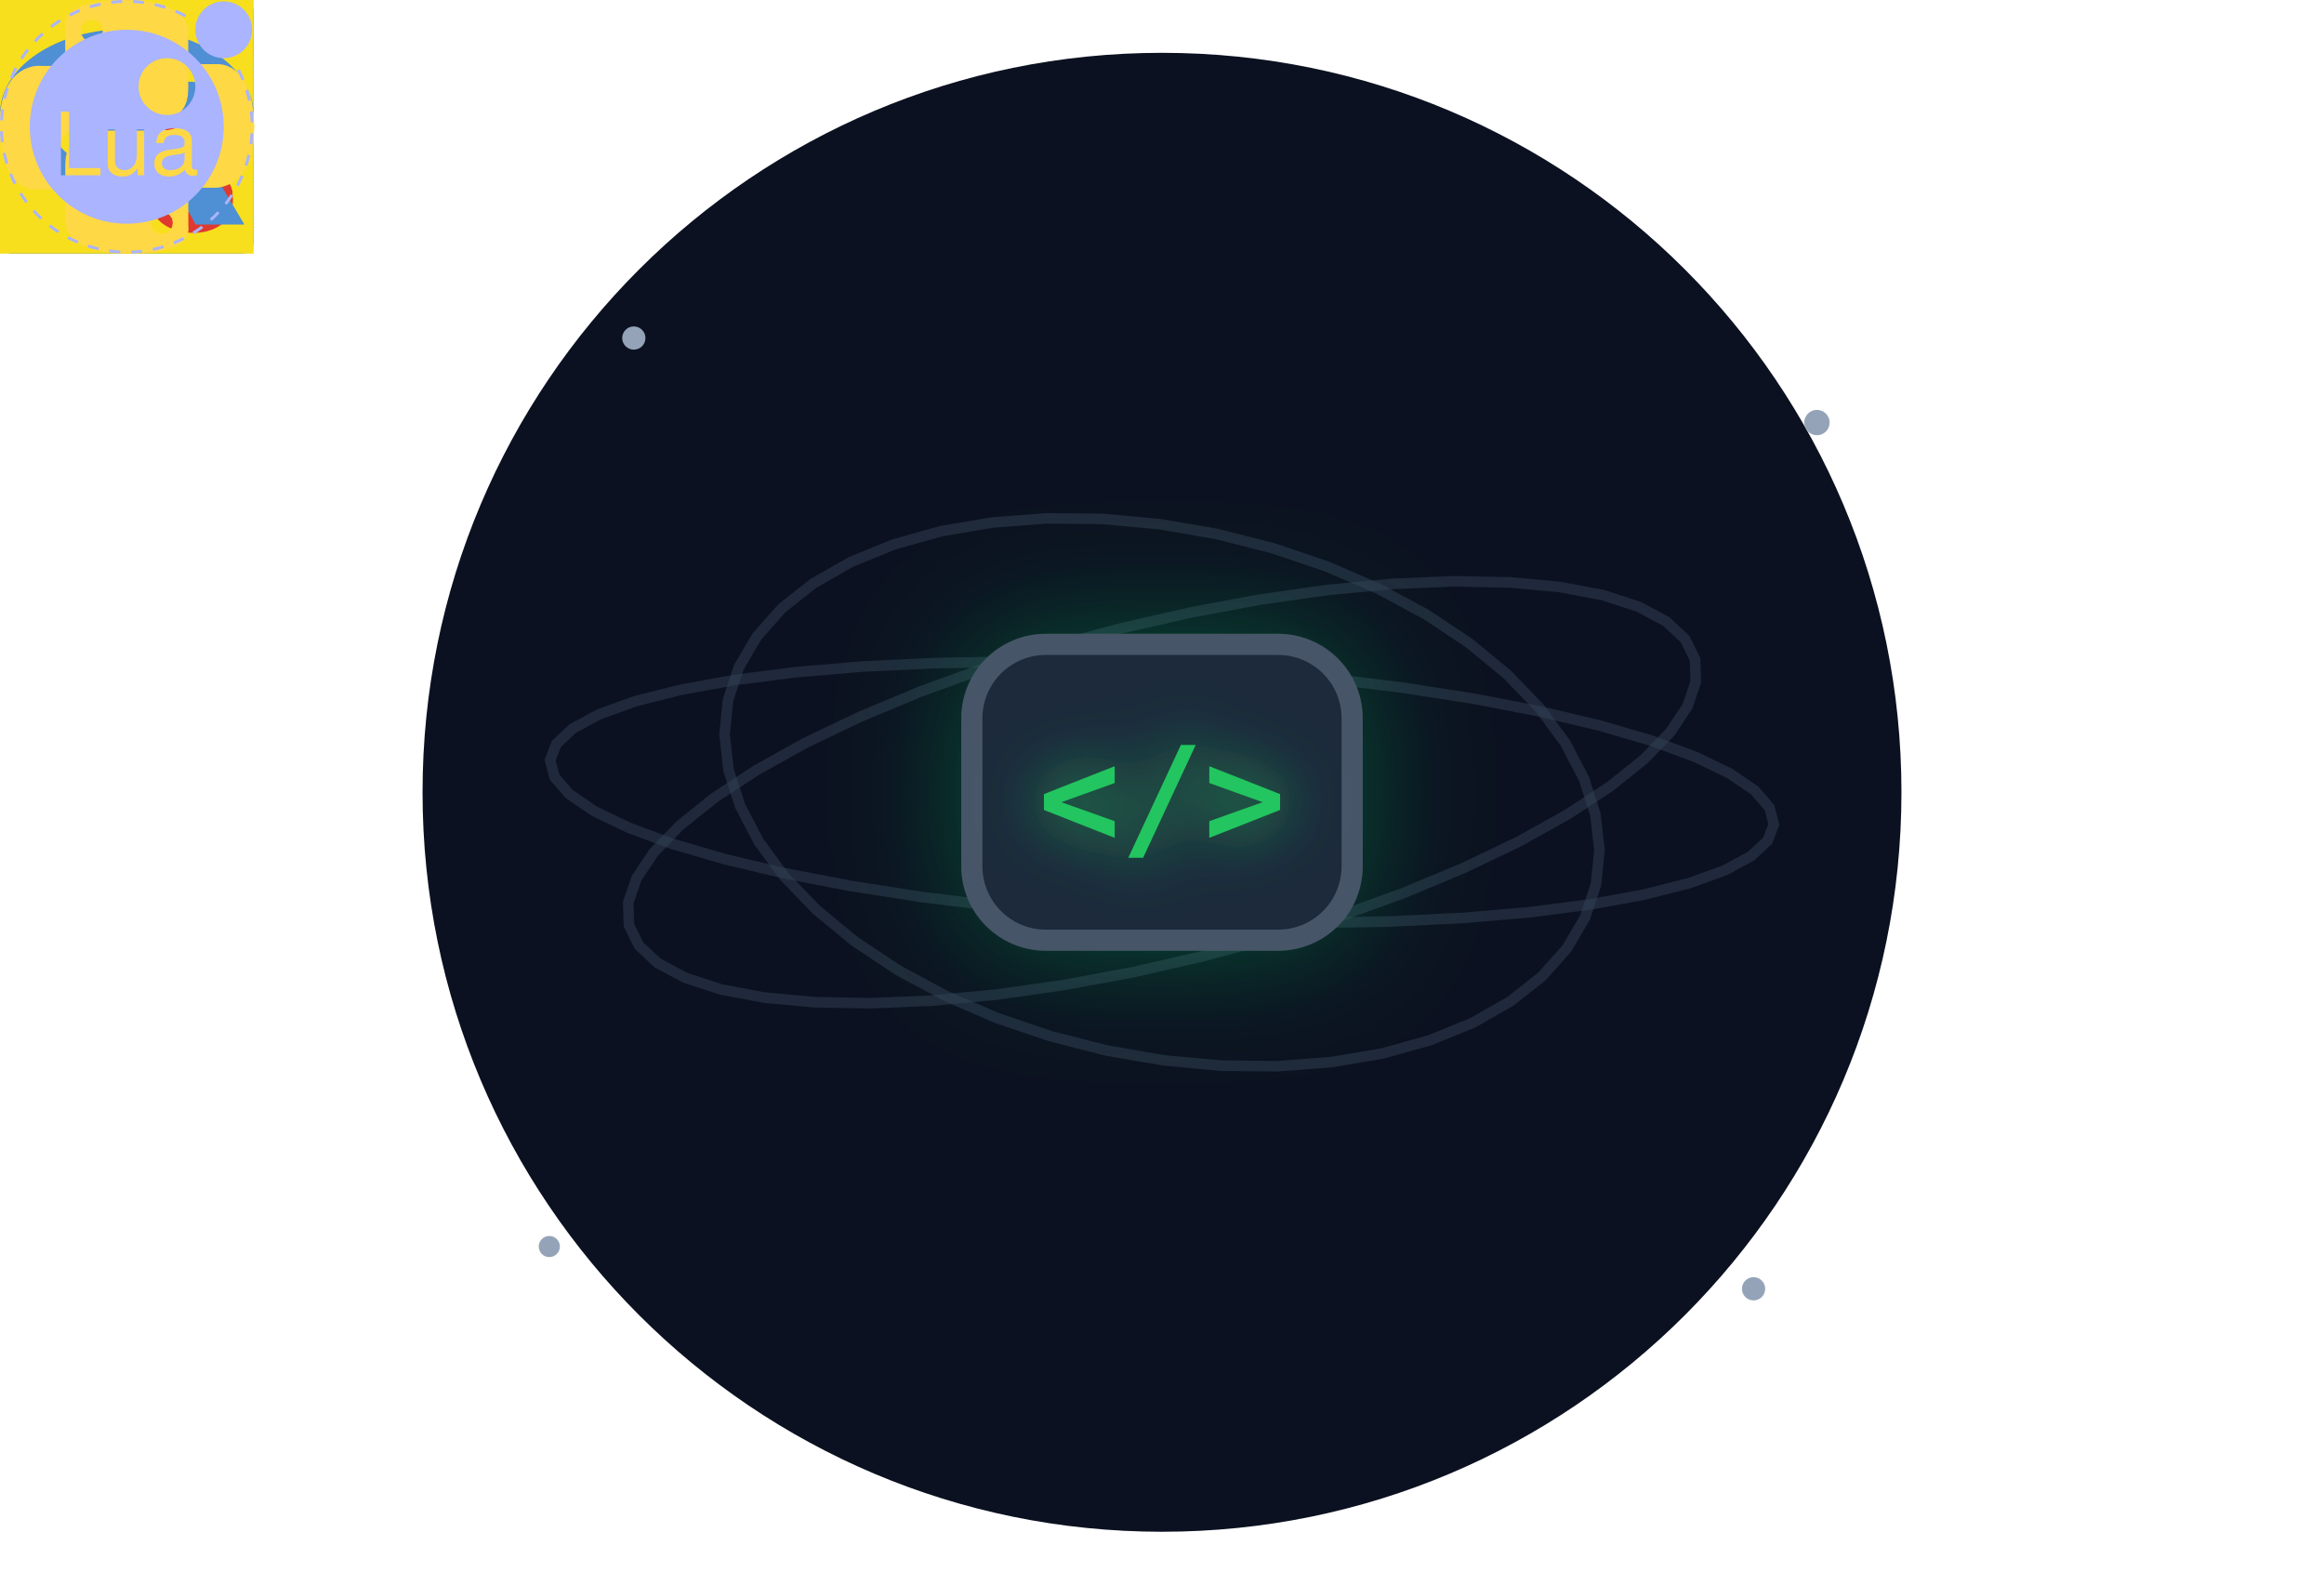
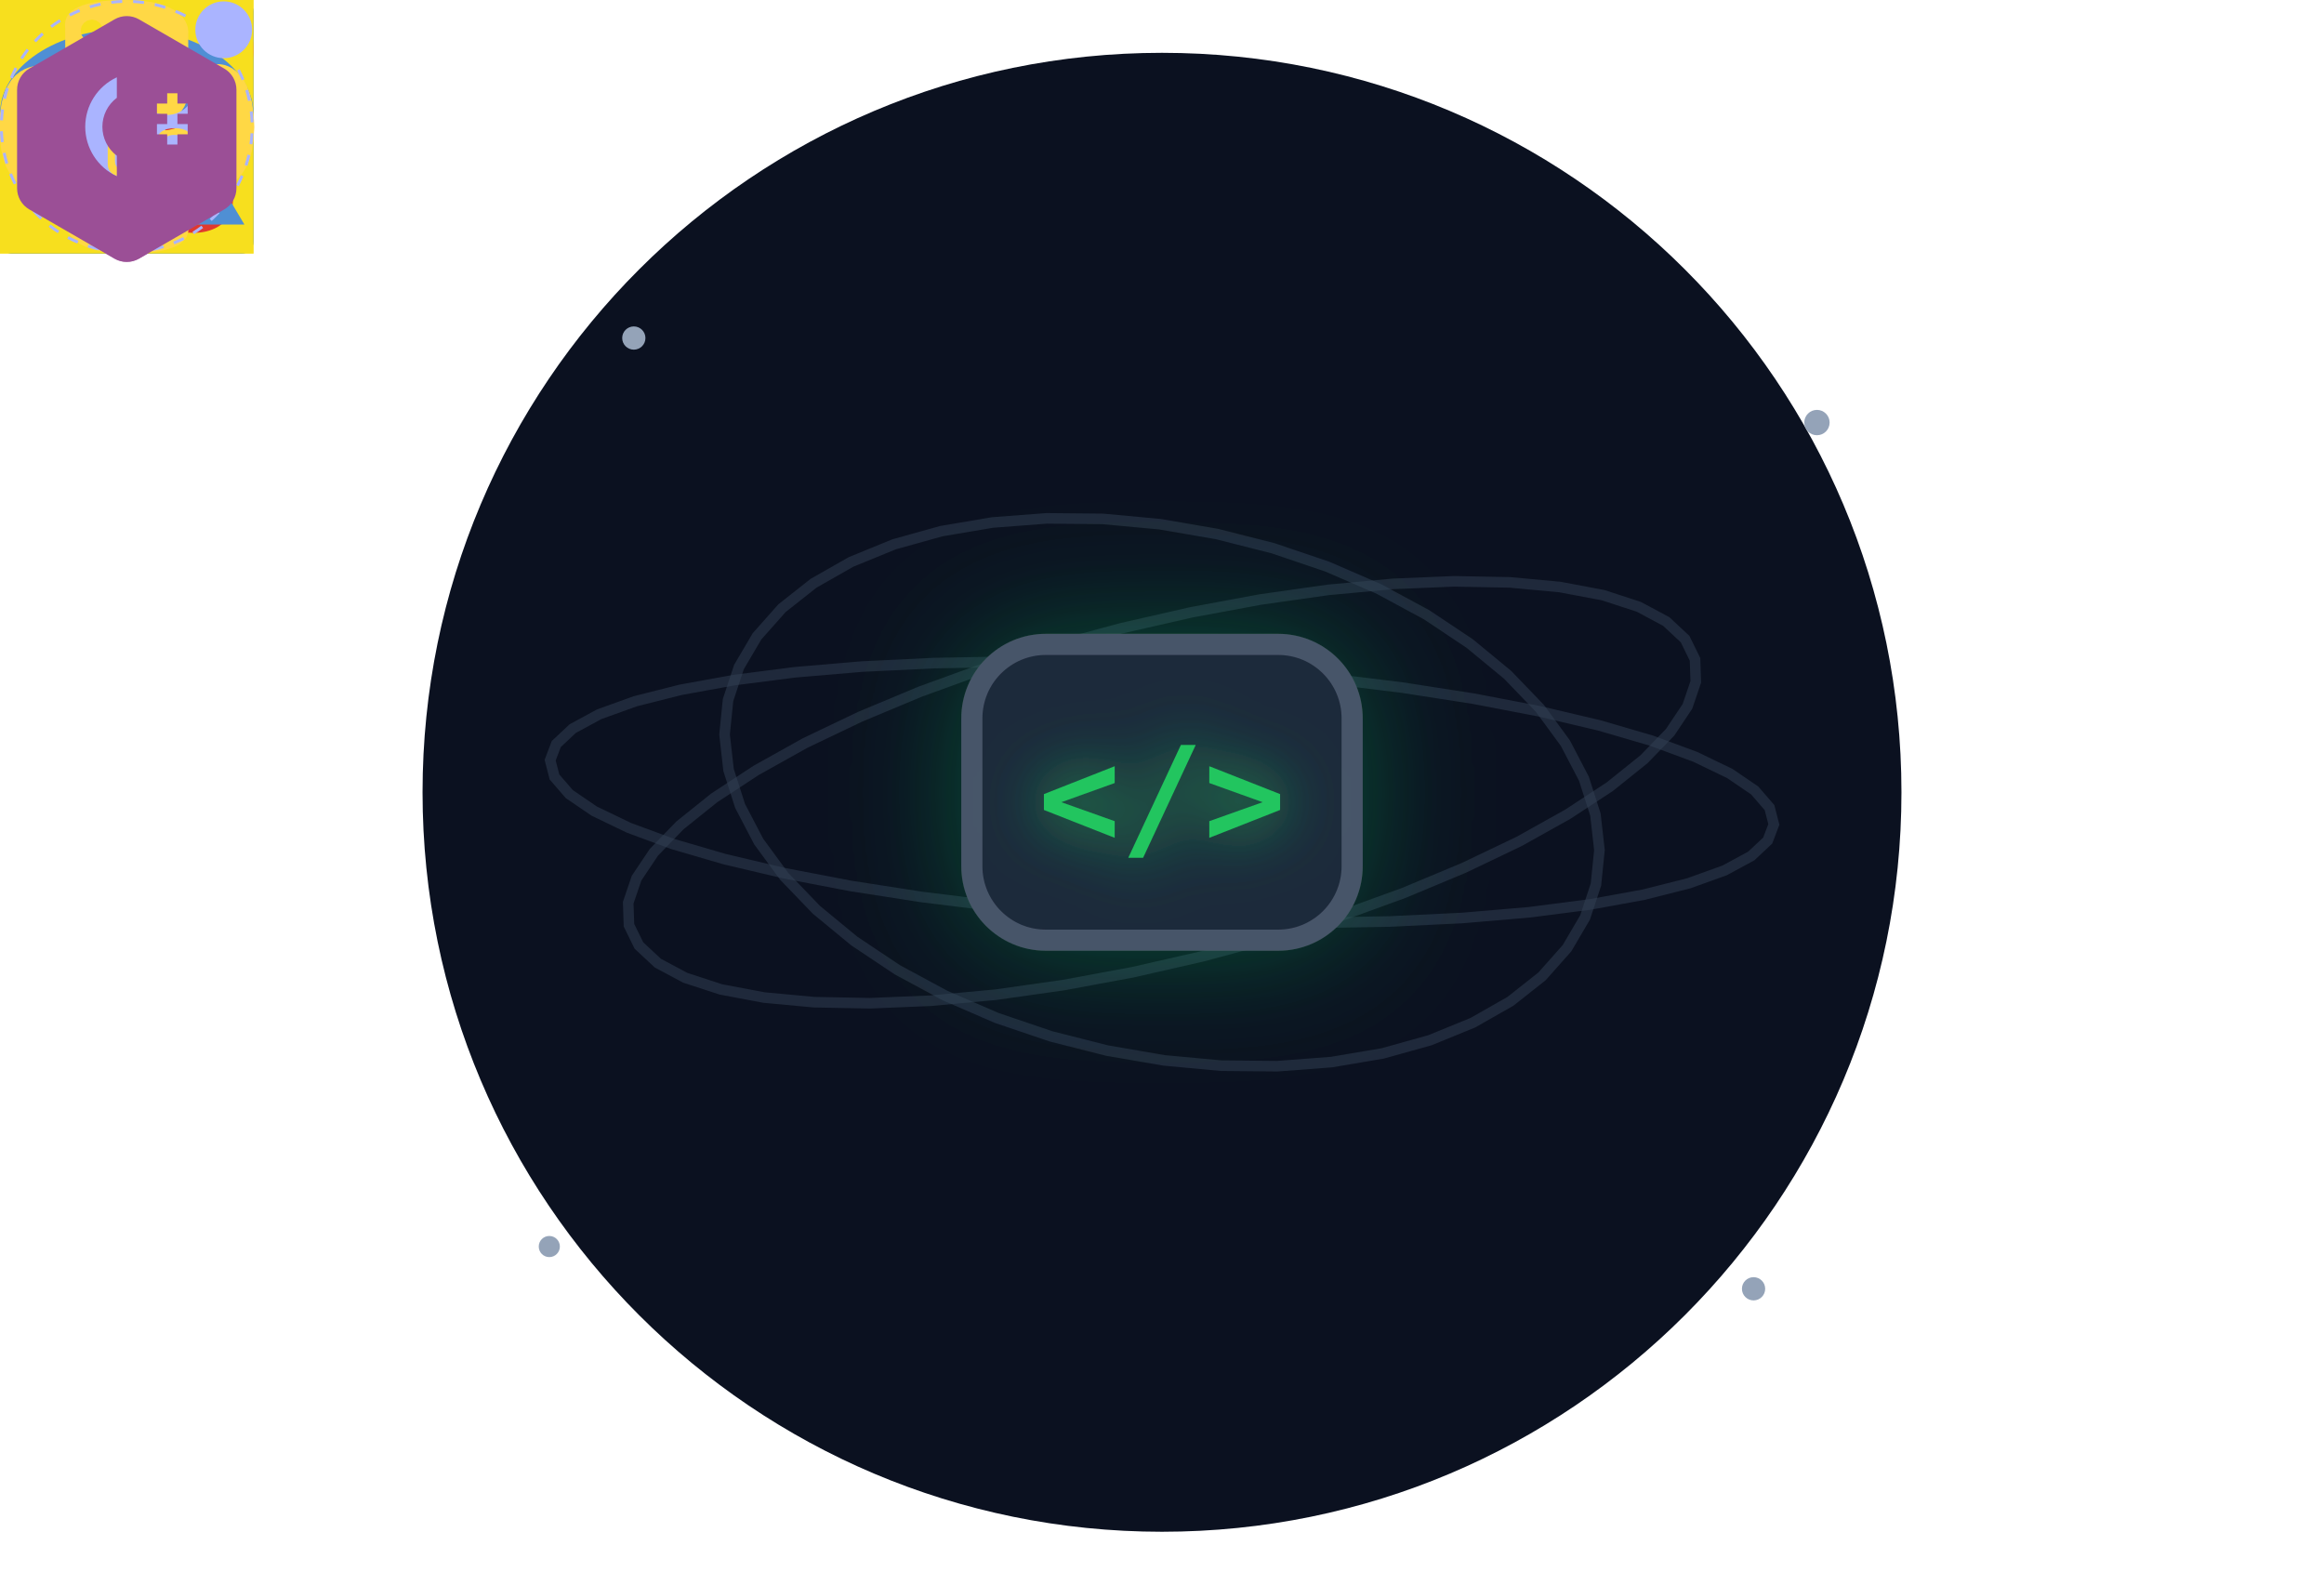
<svg xmlns="http://www.w3.org/2000/svg" viewBox="0 0 220 150" class="empty-bench-tip-illustration" role="img" aria-hidden="true">
  <style>
    .cl-disc { fill: #0b1120; }
    .cl-orbit { fill: none; stroke: #334155; stroke-width: 1; opacity: 0.5; }
    .cl-core { fill: #1e293b; stroke: #475569; stroke-width: 2; filter: drop-shadow(0 0 6px rgba(34,197,94,0.35)); }
    .cl-core-glyph { fill: #22c55e; font-family: ui-monospace, monospace; font-size: 13px; font-weight: 700; text-anchor: middle; filter: drop-shadow(0 0 3px #22c55e); }

    .cl-twinkle { fill: #94a3b8; animation: cl-twinkle-anim 3.2s ease-in-out infinite; animation-play-state: paused; }
    .cl-t2 { animation-delay: 1.1s; }
    .cl-t3 { animation-delay: 2.0s; }
    .cl-t4 { animation-delay: 0.6s; }
    @keyframes cl-twinkle-anim { 0%, 100% { opacity: 0.1; } 50% { opacity: 0.5; } }

    .o1-ts-pos { animation: o1-ts-pos 9s linear infinite; animation-play-state: paused; }
    @keyframes o1-ts-pos {
      0% { transform: translate(160.46px, 62.42px); }
      8.33% { transform: translate(155.63px, 71.87px); }
      16.67% { transform: translate(138.58px, 82.15px); }
      25% { transform: translate(113.87px, 90.52px); }
      33.33% { transform: translate(88.12px, 94.73px); }
      41.67% { transform: translate(68.24px, 93.66px); }
      50% { transform: translate(59.54px, 87.58px); }
      58.33% { transform: translate(64.37px, 78.13px); }
      66.67% { transform: translate(81.42px, 67.85px); }
      75% { transform: translate(106.13px, 59.48px); }
      83.33% { transform: translate(131.88px, 55.27px); }
      91.67% { transform: translate(151.76px, 56.34px); }
      100% { transform: translate(160.46px, 62.42px); }
    }
    .o1-ts-f { animation: o1-ts-f 9s linear infinite; animation-play-state: paused; }
    @keyframes o1-ts-f {
      0% { opacity: 0; }
      8.33% { opacity: 0; }
      16.67% { opacity: 1; }
      25% { opacity: 1; }
      33.33% { opacity: 1; }
      41.67% { opacity: 1; }
      50% { opacity: 1; }
      58.33% { opacity: 1; }
      66.67% { opacity: 0; }
      75% { opacity: 0; }
      83.33% { opacity: 0; }
      91.67% { opacity: 0; }
      100% { opacity: 0; }
    }
    .o1-ts-b { animation: o1-ts-b 9s linear infinite; animation-play-state: paused; }
    @keyframes o1-ts-b {
      0% { opacity: 1; }
      8.33% { opacity: 1; }
      16.67% { opacity: 0; }
      25% { opacity: 0; }
      33.33% { opacity: 0; }
      41.67% { opacity: 0; }
      50% { opacity: 0; }
      58.33% { opacity: 0; }
      66.67% { opacity: 1; }
      75% { opacity: 1; }
      83.33% { opacity: 1; }
      91.67% { opacity: 1; }
      100% { opacity: 1; }
    }
    .o1-rb-pos { animation: o1-rb-pos 9s linear infinite; animation-play-state: paused; }
    @keyframes o1-rb-pos {
      0% { transform: translate(59.54px, 87.58px); }
      8.33% { transform: translate(64.37px, 78.13px); }
      16.67% { transform: translate(81.42px, 67.85px); }
      25% { transform: translate(106.13px, 59.48px); }
      33.33% { transform: translate(131.88px, 55.27px); }
      41.67% { transform: translate(151.76px, 56.34px); }
      50% { transform: translate(160.46px, 62.42px); }
      58.33% { transform: translate(155.63px, 71.87px); }
      66.67% { transform: translate(138.58px, 82.15px); }
      75% { transform: translate(113.87px, 90.52px); }
      83.33% { transform: translate(88.12px, 94.73px); }
      91.67% { transform: translate(68.24px, 93.66px); }
      100% { transform: translate(59.54px, 87.58px); }
    }
    .o1-rb-f { animation: o1-rb-f 9s linear infinite; animation-play-state: paused; }
    @keyframes o1-rb-f {
      0% { opacity: 1; }
      8.33% { opacity: 1; }
      16.67% { opacity: 0; }
      25% { opacity: 0; }
      33.33% { opacity: 0; }
      41.67% { opacity: 0; }
      50% { opacity: 0; }
      58.33% { opacity: 0; }
      66.67% { opacity: 1; }
      75% { opacity: 1; }
      83.33% { opacity: 1; }
      91.67% { opacity: 1; }
      100% { opacity: 1; }
    }
    .o1-rb-b { animation: o1-rb-b 9s linear infinite; animation-play-state: paused; }
    @keyframes o1-rb-b {
      0% { opacity: 0; }
      8.33% { opacity: 0; }
      16.67% { opacity: 1; }
      25% { opacity: 1; }
      33.33% { opacity: 1; }
      41.67% { opacity: 1; }
      50% { opacity: 1; }
      58.33% { opacity: 1; }
      66.67% { opacity: 0; }
      75% { opacity: 0; }
      83.33% { opacity: 0; }
      91.67% { opacity: 0; }
      100% { opacity: 0; }
    }
    .o2-js-pos { animation: o2-js-pos 12s linear infinite; animation-play-state: paused; }
    @keyframes o2-js-pos {
      0% { transform: translate(104.8px, 99.45px); }
      8.33% { transform: translate(84.96px, 91.81px); }
      16.67% { transform: translate(71.82px, 79.66px); }
      25% { transform: translate(68.92px, 66.27px); }
      33.33% { transform: translate(77.02px, 55.21px); }
      41.67% { transform: translate(93.96px, 49.46px); }
      50% { transform: translate(115.2px, 50.55px); }
      58.33% { transform: translate(135.04px, 58.19px); }
      66.67% { transform: translate(148.18px, 70.34px); }
      75% { transform: translate(151.08px, 83.73px); }
      83.33% { transform: translate(142.98px, 94.79px); }
      91.67% { transform: translate(126.04px, 100.54px); }
      100% { transform: translate(104.8px, 99.45px); }
    }
    .o2-js-f { animation: o2-js-f 12s linear infinite; animation-play-state: paused; }
    @keyframes o2-js-f {
      0% { opacity: 1; }
      8.33% { opacity: 1; }
      16.67% { opacity: 1; }
      25% { opacity: 0; }
      33.33% { opacity: 0; }
      41.67% { opacity: 0; }
      50% { opacity: 0; }
      58.33% { opacity: 0; }
      66.67% { opacity: 0; }
      75% { opacity: 1; }
      83.33% { opacity: 1; }
      91.67% { opacity: 1; }
      100% { opacity: 1; }
    }
    .o2-js-b { animation: o2-js-b 12s linear infinite; animation-play-state: paused; }
    @keyframes o2-js-b {
      0% { opacity: 0; }
      8.33% { opacity: 0; }
      16.67% { opacity: 0; }
      25% { opacity: 1; }
      33.33% { opacity: 1; }
      41.67% { opacity: 1; }
      50% { opacity: 1; }
      58.33% { opacity: 1; }
      66.67% { opacity: 1; }
      75% { opacity: 0; }
      83.33% { opacity: 0; }
      91.67% { opacity: 0; }
      100% { opacity: 0; }
    }
    .o2-r-pos { animation: o2-r-pos 12s linear infinite; animation-play-state: paused; }
    @keyframes o2-r-pos {
      0% { transform: translate(115.2px, 50.55px); }
      8.33% { transform: translate(135.04px, 58.19px); }
      16.67% { transform: translate(148.18px, 70.34px); }
      25% { transform: translate(151.08px, 83.73px); }
      33.33% { transform: translate(142.98px, 94.79px); }
      41.67% { transform: translate(126.04px, 100.54px); }
      50% { transform: translate(104.8px, 99.45px); }
      58.33% { transform: translate(84.96px, 91.81px); }
      66.67% { transform: translate(71.82px, 79.66px); }
      75% { transform: translate(68.92px, 66.27px); }
      83.33% { transform: translate(77.02px, 55.21px); }
      91.67% { transform: translate(93.96px, 49.46px); }
      100% { transform: translate(115.2px, 50.55px); }
    }
    .o2-r-f { animation: o2-r-f 12s linear infinite; animation-play-state: paused; }
    @keyframes o2-r-f {
      0% { opacity: 0; }
      8.33% { opacity: 0; }
      16.67% { opacity: 0; }
      25% { opacity: 1; }
      33.33% { opacity: 1; }
      41.67% { opacity: 1; }
      50% { opacity: 1; }
      58.33% { opacity: 1; }
      66.67% { opacity: 1; }
      75% { opacity: 0; }
      83.33% { opacity: 0; }
      91.67% { opacity: 0; }
      100% { opacity: 0; }
    }
    .o2-r-b { animation: o2-r-b 12s linear infinite; animation-play-state: paused; }
    @keyframes o2-r-b {
      0% { opacity: 1; }
      8.33% { opacity: 1; }
      16.67% { opacity: 1; }
      25% { opacity: 0; }
      33.33% { opacity: 0; }
      41.67% { opacity: 0; }
      50% { opacity: 0; }
      58.33% { opacity: 0; }
      66.67% { opacity: 0; }
      75% { opacity: 1; }
      83.33% { opacity: 1; }
      91.67% { opacity: 1; }
      100% { opacity: 1; }
    }
    .o3-py-pos { animation: o3-py-pos 15s linear infinite; animation-play-state: paused; }
    @keyframes o3-py-pos {
      0% { transform: translate(55.79px, 68.05px); }
      8.33% { transform: translate(73.25px, 63.87px); }
      16.67% { transform: translate(100.56px, 62.67px); }
      25% { transform: translate(130.4px, 64.78px); }
      33.33% { transform: translate(154.77px, 69.62px); }
      41.67% { transform: translate(167.15px, 75.91px); }
      50% { transform: translate(164.21px, 81.95px); }
      58.33% { transform: translate(146.75px, 86.13px); }
      66.67% { transform: translate(119.44px, 87.33px); }
      75% { transform: translate(89.6px, 85.22px); }
      83.33% { transform: translate(65.23px, 80.38px); }
      91.67% { transform: translate(52.85px, 74.09px); }
      100% { transform: translate(55.79px, 68.05px); }
    }
    .o3-py-f { animation: o3-py-f 15s linear infinite; animation-play-state: paused; }
    @keyframes o3-py-f {
      0% { opacity: 0; }
      8.33% { opacity: 0; }
      16.67% { opacity: 0; }
      25% { opacity: 0; }
      33.33% { opacity: 0; }
      41.67% { opacity: 1; }
      50% { opacity: 1; }
      58.33% { opacity: 1; }
      66.67% { opacity: 1; }
      75% { opacity: 1; }
      83.33% { opacity: 1; }
      91.67% { opacity: 0; }
      100% { opacity: 0; }
    }
    .o3-py-b { animation: o3-py-b 15s linear infinite; animation-play-state: paused; }
    @keyframes o3-py-b {
      0% { opacity: 1; }
      8.33% { opacity: 1; }
      16.67% { opacity: 1; }
      25% { opacity: 1; }
      33.33% { opacity: 1; }
      41.67% { opacity: 0; }
      50% { opacity: 0; }
      58.33% { opacity: 0; }
      66.67% { opacity: 0; }
      75% { opacity: 0; }
      83.33% { opacity: 0; }
      91.67% { opacity: 1; }
      100% { opacity: 1; }
    }
    .o3-lua-pos { animation: o3-lua-pos 15s linear infinite; animation-play-state: paused; }
    @keyframes o3-lua-pos {
      0% { transform: translate(159.85px, 83.62px); }
      8.33% { transform: translate(138.42px, 86.9px); }
      16.67% { transform: translate(109.37px, 86.98px); }
      25% { transform: translate(80.5px, 83.86px); }
      33.33% { transform: translate(59.53px, 78.36px); }
      41.67% { transform: translate(52.08px, 71.96px); }
      50% { transform: translate(60.15px, 66.38px); }
      58.33% { transform: translate(81.58px, 63.1px); }
      66.67% { transform: translate(110.63px, 63.02px); }
      75% { transform: translate(139.5px, 66.14px); }
      83.33% { transform: translate(160.47px, 71.64px); }
      91.67% { transform: translate(167.92px, 78.04px); }
      100% { transform: translate(159.85px, 83.62px); }
    }
    .o3-lua-f { animation: o3-lua-f 15s linear infinite; animation-play-state: paused; }
    @keyframes o3-lua-f {
      0% { opacity: 1; }
      8.33% { opacity: 1; }
      16.67% { opacity: 1; }
      25% { opacity: 1; }
      33.33% { opacity: 1; }
      41.67% { opacity: 0; }
      50% { opacity: 0; }
      58.33% { opacity: 0; }
      66.67% { opacity: 0; }
      75% { opacity: 0; }
      83.33% { opacity: 0; }
      91.67% { opacity: 1; }
      100% { opacity: 1; }
    }
    .o3-lua-b { animation: o3-lua-b 15s linear infinite; animation-play-state: paused; }
    @keyframes o3-lua-b {
      0% { opacity: 0; }
      8.33% { opacity: 0; }
      16.67% { opacity: 0; }
      25% { opacity: 0; }
      33.33% { opacity: 0; }
      41.67% { opacity: 1; }
      50% { opacity: 1; }
      58.33% { opacity: 1; }
      66.67% { opacity: 1; }
      75% { opacity: 1; }
      83.33% { opacity: 1; }
      91.67% { opacity: 0; }
      100% { opacity: 0; }
    }
+     .o4-cs-pos { animation: o4-cs-pos 10.5s linear infinite; animation-play-state: paused; }
+     @keyframes o4-cs-pos {
+       0% { transform: translate(104.8px, 99.45px); }
+       8.33% { transform: translate(84.96px, 91.81px); }
+       16.67% { transform: translate(71.82px, 79.66px); }
+       25% { transform: translate(68.92px, 66.27px); }
+       33.33% { transform: translate(77.02px, 55.21px); }
+       41.67% { transform: translate(93.96px, 49.46px); }
+       50% { transform: translate(115.2px, 50.55px); }
+       58.33% { transform: translate(135.04px, 58.19px); }
+       66.67% { transform: translate(148.18px, 70.34px); }
+       75% { transform: translate(151.08px, 83.73px); }
+       83.33% { transform: translate(142.98px, 94.79px); }
+       91.67% { transform: translate(126.04px, 100.54px); }
+       100% { transform: translate(104.8px, 99.45px); }
+     }
+     .o4-cs-f { animation: o4-cs-f 10.5s linear infinite; animation-play-state: paused; }
+     @keyframes o4-cs-f {
+       0% { opacity: 1; }
+       8.33% { opacity: 1; }
+       16.67% { opacity: 1; }
+       25% { opacity: 0; }
+       33.33% { opacity: 0; }
+       41.67% { opacity: 0; }
+       50% { opacity: 0; }
+       58.33% { opacity: 0; }
+       66.67% { opacity: 0; }
+       75% { opacity: 1; }
+       83.33% { opacity: 1; }
+       91.67% { opacity: 1; }
+       100% { opacity: 1; }
+     }
+     .o4-cs-b { animation: o4-cs-b 10.5s linear infinite; animation-play-state: paused; }
+     @keyframes o4-cs-b {
+       0% { opacity: 0; }
+       8.33% { opacity: 0; }
+       16.67% { opacity: 0; }
+       25% { opacity: 1; }
+       33.33% { opacity: 1; }
+       41.67% { opacity: 1; }
+       50% { opacity: 1; }
+       58.33% { opacity: 1; }
+       66.67% { opacity: 1; }
+       75% { opacity: 0; }
+       83.33% { opacity: 0; }
+       91.67% { opacity: 0; }
+       100% { opacity: 0; }
+     }
  </style>
  <circle class="cl-disc" cx="110" cy="75" r="70" />
  <path class="cl-orbit" d="M160.46 62.42 L160.53 64.55 L159.74 66.87 L158.1 69.32 L155.63 71.87 L152.39 74.47 L148.41 77.08 L143.79 79.66 L138.58 82.15 L132.88 84.53 L126.8 86.74 L120.42 88.75 L113.87 90.52 L107.25 92.03 L100.68 93.25 L94.27 94.16 L88.12 94.73 L82.36 94.97 L77.06 94.87 L72.33 94.43 L68.24 93.66 L64.87 92.56 L62.27 91.17 L60.48 89.5 L59.54 87.58 L59.47 85.45 L60.26 83.13 L61.9 80.68 L64.37 78.13 L67.61 75.53 L71.59 72.92 L76.21 70.34 L81.42 67.85 L87.12 65.47 L93.2 63.26 L99.58 61.25 L106.13 59.48 L112.75 57.97 L119.32 56.75 L125.73 55.84 L131.88 55.27 L137.64 55.03 L142.94 55.13 L147.67 55.57 L151.76 56.34 L155.13 57.44 L157.73 58.83 L159.52 60.5 L160.46 62.42 Z" />
  <path class="cl-orbit" d="M151.08 83.73 L150.05 86.85 L148.34 89.76 L145.97 92.43 L142.98 94.79 L139.43 96.81 L135.37 98.47 L130.89 99.72 L126.04 100.54 L120.92 100.93 L115.61 100.88 L110.21 100.38 L104.8 99.45 L99.48 98.1 L94.35 96.36 L89.48 94.25 L84.96 91.81 L80.87 89.08 L77.28 86.12 L74.24 82.96 L71.82 79.66 L70.06 76.29 L68.97 72.89 L68.59 69.53 L68.92 66.27 L69.95 63.15 L71.66 60.24 L74.03 57.57 L77.02 55.21 L80.57 53.19 L84.63 51.53 L89.11 50.28 L93.96 49.46 L99.08 49.07 L104.39 49.12 L109.79 49.62 L115.2 50.55 L120.52 51.9 L125.65 53.64 L130.52 55.75 L135.04 58.19 L139.13 60.92 L142.72 63.88 L145.76 67.04 L148.18 70.34 L149.94 73.71 L151.03 77.11 L151.41 80.47 L151.08 83.73 Z" />
  <path class="cl-orbit" d="M167.92 78.04 L167.34 79.57 L165.78 81.03 L163.27 82.39 L159.85 83.62 L155.57 84.7 L150.51 85.62 L144.76 86.36 L138.42 86.9 L131.58 87.23 L124.38 87.36 L116.94 87.28 L109.37 86.98 L101.82 86.48 L94.4 85.79 L87.25 84.91 L80.5 83.86 L74.24 82.66 L68.6 81.33 L63.67 79.89 L59.53 78.36 L56.25 76.78 L53.89 75.17 L52.49 73.55 L52.08 71.96 L52.66 70.43 L54.22 68.97 L56.73 67.61 L60.15 66.38 L64.43 65.3 L69.49 64.38 L75.24 63.64 L81.58 63.1 L88.42 62.77 L95.62 62.64 L103.06 62.72 L110.63 63.02 L118.18 63.52 L125.6 64.21 L132.75 65.09 L139.5 66.14 L145.76 67.34 L151.4 68.67 L156.33 70.11 L160.47 71.64 L163.75 73.22 L166.11 74.83 L167.51 76.45 L167.92 78.04 Z" />
  <circle class="cl-twinkle" cx="60" cy="32" r="1.1" />
  <circle class="cl-twinkle cl-t2" cx="172" cy="40" r="1.2" />
  <circle class="cl-twinkle cl-t3" cx="52" cy="118" r="1" />
  <circle class="cl-twinkle cl-t4" cx="166" cy="122" r="1.1" />
  <g class="o1-ts-pos">
    <g class="o1-ts-b">
      <g transform="translate(NaN NaN) scale(NaN)" opacity="0.65">
        <path d="M1.125 0C.502 0 0 .502 0 1.125v21.75C0 23.498.502 24 1.125 24h21.75c.623 0 1.125-.502 1.125-1.125V1.125C24 .502 23.498 0 22.875 0zm17.363 9.75c.612 0 1.154.037 1.627.111a6.38 6.38 0 0 1 1.306.34v2.458a3.95 3.95 0 0 0-.643-.361 5.093 5.093 0 0 0-.717-.26 5.453 5.453 0 0 0-1.426-.2c-.3 0-.573.028-.819.086a2.1 2.1 0 0 0-.623.242c-.17.104-.3.229-.393.374a.888.888 0 0 0-.14.49c0 .196.053.373.156.529.104.156.252.304.443.444s.423.276.696.41c.273.135.582.274.926.416.47.197.892.407 1.266.628.374.222.695.473.963.753.268.279.472.598.614.957.142.359.214.776.214 1.253 0 .657-.125 1.21-.373 1.656a3.033 3.033 0 0 1-1.012 1.085 4.38 4.38 0 0 1-1.487.596c-.566.12-1.163.18-1.79.18a9.916 9.916 0 0 1-1.84-.164 5.544 5.544 0 0 1-1.512-.493v-2.63a5.033 5.033 0 0 0 3.237 1.2c.333 0 .624-.03.872-.09.249-.06.456-.144.623-.25.166-.108.29-.234.373-.38a1.023 1.023 0 0 0-.074-1.089 2.12 2.12 0 0 0-.537-.5 5.597 5.597 0 0 0-.807-.444 27.72 27.72 0 0 0-1.007-.436c-.918-.383-1.602-.852-2.053-1.405-.45-.553-.676-1.222-.676-2.005 0-.614.123-1.141.369-1.582.246-.441.58-.804 1.004-1.089a4.494 4.494 0 0 1 1.47-.629 7.536 7.536 0 0 1 1.77-.201zm-15.113.188h9.563v2.166H9.506v9.646H6.789v-9.646H3.375z" fill="#3178c6" />
      </g>
    </g>
  </g>
  <g class="o1-rb-pos">
    <g class="o1-rb-b">
      <g transform="translate(NaN NaN) scale(NaN)" opacity="0.65">
        <path d="M20.156.083c3.033.525 3.893 2.598 3.829 4.77L24 4.822 22.635 22.71 4.89 23.926h.016C3.433 23.864.15 23.729 0 19.139l1.645-3 2.819 6.586.503 1.172 2.805-9.144-.03.007.016-.03 9.255 2.956-1.396-5.431-.99-3.9 8.82-.569-.615-.51L16.5 2.114 20.159.073l-.003.01zM0 19.089zM5.13 5.073c3.561-3.533 8.157-5.621 9.922-3.84 1.762 1.777-.105 6.105-3.673 9.636-3.563 3.532-8.103 5.734-9.864 3.957-1.766-1.777.045-6.217 3.612-9.75l.003-.003z" fill="#e0392f" />
      </g>
    </g>
  </g>
  <g class="o2-js-pos">
    <g class="o2-js-b">
      <g transform="translate(NaN NaN) scale(NaN)" opacity="0.65">
        <path d="M0 0h24v24H0V0zm22.034 18.276c-.175-1.095-.888-2.015-3.003-2.873-.736-.345-1.554-.585-1.797-1.14-.091-.33-.105-.51-.046-.705.15-.646.915-.84 1.515-.66.39.12.75.42.976.9 1.034-.676 1.034-.676 1.755-1.125-.27-.42-.404-.601-.586-.78-.63-.705-1.469-1.065-2.834-1.034l-.705.089c-.676.165-1.32.525-1.71 1.005-1.14 1.291-.811 3.541.569 4.471 1.365 1.02 3.361 1.244 3.616 2.205.24 1.17-.87 1.545-1.966 1.41-.811-.18-1.26-.586-1.755-1.336l-1.83 1.051c.21.48.45.689.81 1.109 1.74 1.756 6.09 1.666 6.871-1.004.029-.09.24-.705.074-1.65l.046.067zm-8.983-7.245h-2.248c0 1.938-.009 3.864-.009 5.805 0 1.232.063 2.363-.138 2.711-.33.689-1.18.601-1.566.48-.396-.196-.597-.466-.83-.855-.063-.105-.11-.196-.127-.196l-1.825 1.125c.305.63.75 1.172 1.324 1.517.855.51 2.004.675 3.207.405.783-.226 1.458-.691 1.811-1.411.51-.93.402-2.07.397-3.346.012-2.054 0-4.109 0-6.179l.004-.056z" fill="#f7df1e" />
      </g>
    </g>
  </g>
  <g class="o2-r-pos">
    <g class="o2-r-b">
      <g transform="translate(NaN NaN) scale(NaN)" opacity="0.65">
        <path d="M12 2.746c-6.627 0-12 3.599-12 8.037 0 3.897 4.144 7.144 9.64 7.88V16.26c-2.924-.915-4.925-2.755-4.925-4.877 0-3.035 4.084-5.494 9.12-5.494 5.038 0 8.757 1.683 8.757 5.494 0 1.976-.999 3.379-2.662 4.272.09.066.174.128.258.216.169.149.25.363.372.544 2.128-1.45 3.44-3.437 3.44-5.631 0-4.44-5.373-8.038-12-8.038zm-2.111 4.99v13.516l4.093-.002-.002-5.291h1.1c.225 0 .321.066.549.25.272.22.715.982.715.982l2.164 4.063 4.627-.002-2.864-4.826s-.086-.193-.265-.383a2.22 2.22 0 00-.582-.416c-.422-.214-1.149-.434-1.149-.434s3.578-.264 3.578-3.826c0-3.562-3.744-3.63-3.744-3.63zm4.127 2.93l2.478.002s1.149-.062 1.149 1.127c0 1.165-1.149 1.17-1.149 1.17h-2.478zm1.754 6.119c-.494.049-1.012.079-1.54.088v1.807a16.622 16.622 0 002.37-.473l-.471-.891s-.108-.183-.248-.394c-.039-.054-.08-.098-.111-.137z" fill="#4f8fd4" />
      </g>
    </g>
  </g>
  <g class="o3-py-pos">
    <g class="o3-py-b">
      <g transform="translate(NaN NaN) scale(NaN)" opacity="0.65">
        <path d="M14.25.18l.9.2.73.26.59.3.45.32.34.34.25.34.16.33.1.3.04.26.02.2-.01.13V8.5l-.05.63-.13.55-.21.46-.26.38-.3.31-.33.25-.35.19-.35.14-.33.1-.3.07-.26.04-.21.02H8.77l-.69.05-.59.14-.5.22-.41.27-.33.32-.27.35-.2.36-.15.37-.1.35-.07.32-.04.27-.02.21v3.06H3.17l-.21-.03-.28-.07-.32-.12-.35-.18-.36-.26-.36-.36-.35-.46-.32-.59-.28-.73-.21-.88-.14-1.05-.05-1.23.06-1.22.16-1.04.24-.87.32-.71.36-.57.4-.44.42-.33.42-.24.4-.16.36-.1.32-.05.24-.01h.16l.06.01h8.16v-.83H6.18l-.01-2.75-.02-.37.05-.34.11-.31.17-.28.25-.26.31-.23.38-.2.44-.18.51-.15.58-.12.64-.1.71-.06.77-.04.84-.02 1.27.05zm-6.3 1.98l-.23.33-.08.41.08.41.23.34.33.22.41.09.41-.09.33-.22.23-.34.08-.41-.08-.41-.23-.33-.33-.22-.41-.09-.41.09zm13.09 3.95l.28.06.32.12.35.18.36.27.36.35.35.47.32.59.28.73.21.88.14 1.04.05 1.23-.06 1.23-.16 1.04-.24.86-.32.71-.36.57-.4.45-.42.33-.42.24-.4.16-.36.09-.32.05-.24.02-.16-.01h-8.22v.82h5.84l.01 2.76.02.36-.05.34-.11.31-.17.29-.25.25-.31.24-.38.2-.44.17-.51.15-.58.13-.64.09-.71.07-.77.04-.84.01-1.27-.04-1.07-.14-.9-.2-.73-.25-.59-.3-.45-.33-.34-.34-.25-.34-.16-.33-.1-.3-.04-.25-.02-.2.01-.13v-5.34l.05-.64.13-.54.21-.46.26-.38.3-.32.33-.24.35-.2.35-.14.33-.1.3-.06.26-.04.21-.02.13-.01h5.84l.69-.05.59-.14.5-.21.41-.28.33-.32.27-.35.2-.36.15-.36.1-.35.07-.32.04-.28.02-.21V6.07h2.09l.14.01zm-6.47 14.25l-.23.33-.08.41.08.41.23.33.33.23.41.08.41-.08.33-.23.23-.33.08-.41-.08-.41-.23-.33-.33-.23-.41-.08-.41.08z" fill="#ffd845" />
      </g>
    </g>
  </g>
  <g class="o3-lua-pos">
    <g class="o3-lua-b">
      <g transform="translate(NaN NaN) scale(NaN)" opacity="0.65">
        <path d="M.38 10.377l-.272-.037c-.048.344-.082.695-.101 1.041l.275.016c.018-.34.051-.682.098-1.02zM4.136 3.289l-.184-.205c-.258.232-.509.48-.746.734l.202.188c.231-.248.476-.49.728-.717zM5.769 2.059l-.146-.235c-.296.186-.586.385-.863.594l.166.219c.27-.203.554-.399.843-.578zM1.824 18.369c.185.297.384.586.593.863l.22-.164c-.205-.271-.399-.555-.58-.844l-.233.145zM1.127 16.402l-.255.104c.129.318.274.635.431.943l.005.01.245-.125-.005-.01c-.153-.301-.295-.611-.421-.922zM.298 9.309l.269.063c.076-.332.168-.664.272-.986l-.261-.087c-.108.332-.202.672-.28 1.01zM.274 12.42l-.275.01c.012.348.04.699.083 1.043l.273-.033c-.042-.336-.069-.68-.081-1.02zM.256 14.506c.073.34.162.682.264 1.014l.263-.08c-.1-.326-.187-.658-.258-.99l-.269.056zM11.573.275L11.563 0c-.348.012-.699.039-1.044.082l.034.273c.338-.041.68-.068 1.02-.08zM23.221 8.566c.1.326.186.66.256.992l.27-.059c-.072-.34-.16-.682-.262-1.014l-.264.081zM17.621 1.389c-.309-.164-.627-.314-.947-.449l-.107.252c.314.133.625.281.926.439l.128-.242zM15.693.572c-.332-.105-.67-.199-1.01-.277l-.063.268c.332.076.664.168.988.273l.085-.264zM6.674 1.545c.298-.15.606-.291.916-.418L7.486.873c-.317.127-.632.272-.937.428l-.015.008.125.244.015-.008zM23.727 11.588l.275-.01a11.797 11.797 0 0 0-.082-1.045l-.273.033c.041.338.068.682.08 1.022zM13.654.105c-.346-.047-.696-.08-1.043-.098l-.014.273c.339.018.683.051 1.019.098l.038-.273zM9.544.527l-.058-.27c-.34.072-.681.16-1.014.264l.081.262c.325-.099.659-.185.991-.256zM1.921 5.469l.231.15c.185-.285.384-.566.592-.834l-.217-.17c-.213.276-.417.563-.606.854zM.943 7.318l.253.107c.132-.313.28-.625.439-.924l-.243-.128c-.163.307-.314.625-.449.945zM18.223 21.943l.145.234c.295-.186.586-.385.863-.594l-.164-.219c-.272.204-.557.4-.844.579zM21.248 19.219l.217.17c.215-.273.418-.561.607-.854l-.23-.148c-.186.285-.385.564-.594.832zM19.855 20.715l.184.203c.258-.23.51-.479.746-.732l-.201-.188c-.23.248-.477.488-.729.717zM22.359 17.504l.244.129c.162-.307.314-.625.449-.945l-.254-.107a11.27 11.27 0 0 1-.439.923zM23.617 13.629l.273.039c.049-.346.082-.695.102-1.043l-.275-.014c-.018.338-.051.682-.1 1.018zM23.156 15.621l.264.086c.107-.332.201-.67.279-1.01l-.268-.063c-.077.333-.169.665-.275.987zM22.453 6.672c.154.303.297.617.424.932l.256-.104c-.131-.322-.277-.643-.436-.953l-.244.125zM8.296 23.418c.331.107.67.201 1.009.279l.062-.268c-.331-.076-.663-.168-.986-.273l-.085.262zM10.335 23.889c.345.049.696.082 1.043.102l.014-.275c-.339-.018-.682-.051-1.019-.098l-.038.271zM17.326 22.449c-.303.154-.613.297-.926.424l.104.256c.318-.131.639-.275.947-.434l.004-.002-.123-.246-.006.002zM4.613 21.467c.274.213.562.418.854.605l.149-.23c-.285-.184-.565-.385-.833-.592l-.17.217zM12.417 23.725l.009.275c.348-.014.699-.041 1.045-.084l-.035-.271c-.336.041-.68.068-1.019.08zM6.37 22.604c.307.162.625.314.946.449l.107-.254c-.313-.133-.624-.279-.924-.439l-.129.244zM3.083 20.041c.233.258.48.51.734.746l.188-.201c-.249-.23-.49-.477-.717-.729l-.205.184zM14.445 23.475l.059.27c.34-.074.68-.162 1.014-.266l-.082-.262c-.325.099-.659.185-.991.258zM21.18.129A2.689 2.689 0 1 0 21.18 5.507 2.689 2.689 0 1 0 21.18.129zM15.324 15.447c0 .471.314.66.852.66.67 0 1.297-.396 1.297-1.016v-.645c-.23.107-.379.141-1.107.24-.735.109-1.042.306-1.042.761zM12 2.818c-5.07 0-9.18 4.109-9.18 9.18 0 5.068 4.11 9.18 9.18 9.18 5.07 0 9.18-4.111 9.18-9.18 0-5.07-4.11-9.18-9.18-9.18zm-2.487 13.77H5.771v-6.023h.769v5.346h2.974v.677zm4.13 0h-.619v-.67c-.405.57-.811.793-1.446.793-.843 0-1.38-.463-1.38-1.182v-3.271h.686v3c0 .52.347.85.893.85.719 0 1.181-.578 1.181-1.461v-2.389h.686v4.33zm-.53-8.393c0-1.484 1.205-2.689 2.689-2.689s2.688 1.205 2.688 2.689-1.203 2.688-2.688 2.688-2.689-1.203-2.689-2.688zm5.567 7.856v.52c-.223.059-.33.074-.471.074-.34 0-.637-.238-.711-.57-.381.406-.918.637-1.471.637-.877 0-1.422-.463-1.422-1.248 0-.527.256-.916.76-1.123.266-.107.414-.141 1.389-.264.545-.066.719-.191.719-.48v-.182c0-.412-.348-.645-.967-.645-.645 0-.957.24-1.016.77h-.693c.041-1 .686-1.404 1.734-1.404 1.066 0 1.627.412 1.627 1.182v2.412c0 .215.133.338.373.338.041-.002.074-.002.149-.017z" fill="#aab4ff" />
      </g>
    </g>
  </g>
+   <g class="o4-cs-pos">
+     <g class="o4-cs-b">
+       <g transform="translate(NaN NaN) scale(NaN)" opacity="0.65">
+         <path d="M12 1.523a2.32 2.32 0 0 1 1.156.308l8.07 4.66c.717.414 1.157 1.18 1.157 2.007v9.32c0 .828-.44 1.594-1.156 2.008l-8.07 4.66a2.32 2.32 0 0 1-2.313 0l-8.07-4.66A2.32 2.32 0 0 1 1.617 17.82V8.5c0-.828.44-1.593 1.156-2.007l8.07-4.66A2.32 2.32 0 0 1 12 1.523zm-.94 5.795a5.16 5.16 0 0 0 0 9.364v-1.94a3.43 3.43 0 0 1 0-5.483zm5.737 1.514h-.97v.97h-.97v.97h.97v.97h-.97v.97h.97v.97h.97v-.97h.97v-.97h-.97v-.97h.97v-.97h-.97z" fill="#9b4f96" />
+       </g>
+     </g>
+   </g>
  <rect class="cl-core" x="92" y="61" width="36" height="28" rx="7" />
  <text class="cl-core-glyph" x="110" y="80">&lt;/&gt;</text>
  <g class="o1-ts-pos">
    <g class="o1-ts-f">
      <g transform="translate(NaN NaN) scale(NaN)" opacity="1">
        <path d="M1.125 0C.502 0 0 .502 0 1.125v21.75C0 23.498.502 24 1.125 24h21.75c.623 0 1.125-.502 1.125-1.125V1.125C24 .502 23.498 0 22.875 0zm17.363 9.75c.612 0 1.154.037 1.627.111a6.38 6.38 0 0 1 1.306.34v2.458a3.95 3.95 0 0 0-.643-.361 5.093 5.093 0 0 0-.717-.26 5.453 5.453 0 0 0-1.426-.2c-.3 0-.573.028-.819.086a2.1 2.1 0 0 0-.623.242c-.17.104-.3.229-.393.374a.888.888 0 0 0-.14.49c0 .196.053.373.156.529.104.156.252.304.443.444s.423.276.696.41c.273.135.582.274.926.416.47.197.892.407 1.266.628.374.222.695.473.963.753.268.279.472.598.614.957.142.359.214.776.214 1.253 0 .657-.125 1.21-.373 1.656a3.033 3.033 0 0 1-1.012 1.085 4.38 4.38 0 0 1-1.487.596c-.566.12-1.163.18-1.79.18a9.916 9.916 0 0 1-1.84-.164 5.544 5.544 0 0 1-1.512-.493v-2.63a5.033 5.033 0 0 0 3.237 1.2c.333 0 .624-.03.872-.09.249-.06.456-.144.623-.25.166-.108.29-.234.373-.38a1.023 1.023 0 0 0-.074-1.089 2.12 2.12 0 0 0-.537-.5 5.597 5.597 0 0 0-.807-.444 27.72 27.72 0 0 0-1.007-.436c-.918-.383-1.602-.852-2.053-1.405-.45-.553-.676-1.222-.676-2.005 0-.614.123-1.141.369-1.582.246-.441.58-.804 1.004-1.089a4.494 4.494 0 0 1 1.47-.629 7.536 7.536 0 0 1 1.77-.201zm-15.113.188h9.563v2.166H9.506v9.646H6.789v-9.646H3.375z" fill="#3178c6" />
      </g>
    </g>
  </g>
  <g class="o1-rb-pos">
    <g class="o1-rb-f">
      <g transform="translate(NaN NaN) scale(NaN)" opacity="1">
        <path d="M20.156.083c3.033.525 3.893 2.598 3.829 4.77L24 4.822 22.635 22.71 4.89 23.926h.016C3.433 23.864.15 23.729 0 19.139l1.645-3 2.819 6.586.503 1.172 2.805-9.144-.03.007.016-.03 9.255 2.956-1.396-5.431-.99-3.9 8.82-.569-.615-.51L16.5 2.114 20.159.073l-.003.01zM0 19.089zM5.13 5.073c3.561-3.533 8.157-5.621 9.922-3.84 1.762 1.777-.105 6.105-3.673 9.636-3.563 3.532-8.103 5.734-9.864 3.957-1.766-1.777.045-6.217 3.612-9.75l.003-.003z" fill="#e0392f" />
      </g>
    </g>
  </g>
  <g class="o2-js-pos">
    <g class="o2-js-f">
      <g transform="translate(NaN NaN) scale(NaN)" opacity="1">
        <path d="M0 0h24v24H0V0zm22.034 18.276c-.175-1.095-.888-2.015-3.003-2.873-.736-.345-1.554-.585-1.797-1.14-.091-.33-.105-.51-.046-.705.15-.646.915-.84 1.515-.66.39.12.75.42.976.9 1.034-.676 1.034-.676 1.755-1.125-.27-.42-.404-.601-.586-.78-.63-.705-1.469-1.065-2.834-1.034l-.705.089c-.676.165-1.32.525-1.71 1.005-1.14 1.291-.811 3.541.569 4.471 1.365 1.02 3.361 1.244 3.616 2.205.24 1.17-.87 1.545-1.966 1.41-.811-.18-1.26-.586-1.755-1.336l-1.83 1.051c.21.48.45.689.81 1.109 1.74 1.756 6.09 1.666 6.871-1.004.029-.09.24-.705.074-1.65l.046.067zm-8.983-7.245h-2.248c0 1.938-.009 3.864-.009 5.805 0 1.232.063 2.363-.138 2.711-.33.689-1.18.601-1.566.48-.396-.196-.597-.466-.83-.855-.063-.105-.11-.196-.127-.196l-1.825 1.125c.305.63.75 1.172 1.324 1.517.855.51 2.004.675 3.207.405.783-.226 1.458-.691 1.811-1.411.51-.93.402-2.07.397-3.346.012-2.054 0-4.109 0-6.179l.004-.056z" fill="#f7df1e" />
      </g>
    </g>
  </g>
  <g class="o2-r-pos">
    <g class="o2-r-f">
      <g transform="translate(NaN NaN) scale(NaN)" opacity="1">
        <path d="M12 2.746c-6.627 0-12 3.599-12 8.037 0 3.897 4.144 7.144 9.64 7.88V16.26c-2.924-.915-4.925-2.755-4.925-4.877 0-3.035 4.084-5.494 9.12-5.494 5.038 0 8.757 1.683 8.757 5.494 0 1.976-.999 3.379-2.662 4.272.09.066.174.128.258.216.169.149.25.363.372.544 2.128-1.45 3.44-3.437 3.44-5.631 0-4.44-5.373-8.038-12-8.038zm-2.111 4.99v13.516l4.093-.002-.002-5.291h1.1c.225 0 .321.066.549.25.272.22.715.982.715.982l2.164 4.063 4.627-.002-2.864-4.826s-.086-.193-.265-.383a2.22 2.22 0 00-.582-.416c-.422-.214-1.149-.434-1.149-.434s3.578-.264 3.578-3.826c0-3.562-3.744-3.63-3.744-3.63zm4.127 2.93l2.478.002s1.149-.062 1.149 1.127c0 1.165-1.149 1.17-1.149 1.17h-2.478zm1.754 6.119c-.494.049-1.012.079-1.54.088v1.807a16.622 16.622 0 002.37-.473l-.471-.891s-.108-.183-.248-.394c-.039-.054-.08-.098-.111-.137z" fill="#4f8fd4" />
      </g>
    </g>
  </g>
  <g class="o3-py-pos">
    <g class="o3-py-f">
      <g transform="translate(NaN NaN) scale(NaN)" opacity="1">
        <path d="M14.25.18l.9.2.73.26.59.3.45.32.34.34.25.34.16.33.1.3.04.26.02.2-.01.13V8.5l-.05.63-.13.55-.21.46-.26.38-.3.31-.33.25-.35.19-.35.14-.33.1-.3.07-.26.04-.21.02H8.77l-.69.05-.59.14-.5.22-.41.27-.33.32-.27.35-.2.36-.15.37-.1.35-.07.32-.04.27-.02.21v3.06H3.17l-.21-.03-.28-.07-.32-.12-.35-.18-.36-.26-.36-.36-.35-.46-.32-.59-.28-.73-.21-.88-.14-1.05-.05-1.23.06-1.22.16-1.04.24-.87.32-.71.36-.57.4-.44.42-.33.42-.24.4-.16.36-.1.32-.05.24-.01h.16l.06.01h8.16v-.83H6.18l-.01-2.75-.02-.37.05-.34.11-.31.17-.28.25-.26.31-.23.38-.2.44-.18.51-.15.58-.12.64-.1.71-.06.77-.04.84-.02 1.27.05zm-6.3 1.98l-.23.33-.08.41.08.41.23.34.33.22.41.09.41-.09.33-.22.23-.34.08-.41-.08-.41-.23-.33-.33-.22-.41-.09-.41.09zm13.09 3.95l.28.06.32.12.35.18.36.27.36.35.35.47.32.59.28.73.21.88.14 1.04.05 1.23-.06 1.23-.16 1.04-.24.86-.32.71-.36.57-.4.45-.42.33-.42.24-.4.16-.36.09-.32.05-.24.02-.16-.01h-8.22v.82h5.84l.01 2.76.02.36-.05.34-.11.31-.17.29-.25.25-.31.24-.38.2-.44.17-.51.15-.58.13-.64.09-.71.07-.77.04-.84.01-1.27-.04-1.07-.14-.9-.2-.73-.25-.59-.3-.45-.33-.34-.34-.25-.34-.16-.33-.1-.3-.04-.25-.02-.2.01-.13v-5.34l.05-.64.13-.54.21-.46.26-.38.3-.32.33-.24.35-.2.35-.14.33-.1.3-.06.26-.04.21-.02.13-.01h5.84l.69-.05.59-.14.5-.21.41-.28.33-.32.27-.35.2-.36.15-.36.1-.35.07-.32.04-.28.02-.21V6.07h2.09l.14.01zm-6.47 14.25l-.23.33-.08.41.08.41.23.33.33.23.41.08.41-.08.33-.23.23-.33.08-.41-.08-.41-.23-.33-.33-.23-.41-.08-.41.08z" fill="#ffd845" />
      </g>
    </g>
  </g>
  <g class="o3-lua-pos">
    <g class="o3-lua-f">
      <g transform="translate(NaN NaN) scale(NaN)" opacity="1">
        <path d="M.38 10.377l-.272-.037c-.048.344-.082.695-.101 1.041l.275.016c.018-.34.051-.682.098-1.02zM4.136 3.289l-.184-.205c-.258.232-.509.48-.746.734l.202.188c.231-.248.476-.49.728-.717zM5.769 2.059l-.146-.235c-.296.186-.586.385-.863.594l.166.219c.27-.203.554-.399.843-.578zM1.824 18.369c.185.297.384.586.593.863l.22-.164c-.205-.271-.399-.555-.58-.844l-.233.145zM1.127 16.402l-.255.104c.129.318.274.635.431.943l.005.01.245-.125-.005-.01c-.153-.301-.295-.611-.421-.922zM.298 9.309l.269.063c.076-.332.168-.664.272-.986l-.261-.087c-.108.332-.202.672-.28 1.01zM.274 12.42l-.275.01c.012.348.04.699.083 1.043l.273-.033c-.042-.336-.069-.68-.081-1.02zM.256 14.506c.073.34.162.682.264 1.014l.263-.08c-.1-.326-.187-.658-.258-.99l-.269.056zM11.573.275L11.563 0c-.348.012-.699.039-1.044.082l.034.273c.338-.041.68-.068 1.02-.08zM23.221 8.566c.1.326.186.66.256.992l.27-.059c-.072-.34-.16-.682-.262-1.014l-.264.081zM17.621 1.389c-.309-.164-.627-.314-.947-.449l-.107.252c.314.133.625.281.926.439l.128-.242zM15.693.572c-.332-.105-.67-.199-1.01-.277l-.063.268c.332.076.664.168.988.273l.085-.264zM6.674 1.545c.298-.15.606-.291.916-.418L7.486.873c-.317.127-.632.272-.937.428l-.015.008.125.244.015-.008zM23.727 11.588l.275-.01a11.797 11.797 0 0 0-.082-1.045l-.273.033c.041.338.068.682.08 1.022zM13.654.105c-.346-.047-.696-.08-1.043-.098l-.014.273c.339.018.683.051 1.019.098l.038-.273zM9.544.527l-.058-.27c-.34.072-.681.16-1.014.264l.081.262c.325-.099.659-.185.991-.256zM1.921 5.469l.231.15c.185-.285.384-.566.592-.834l-.217-.17c-.213.276-.417.563-.606.854zM.943 7.318l.253.107c.132-.313.28-.625.439-.924l-.243-.128c-.163.307-.314.625-.449.945zM18.223 21.943l.145.234c.295-.186.586-.385.863-.594l-.164-.219c-.272.204-.557.4-.844.579zM21.248 19.219l.217.17c.215-.273.418-.561.607-.854l-.23-.148c-.186.285-.385.564-.594.832zM19.855 20.715l.184.203c.258-.23.51-.479.746-.732l-.201-.188c-.23.248-.477.488-.729.717zM22.359 17.504l.244.129c.162-.307.314-.625.449-.945l-.254-.107a11.27 11.27 0 0 1-.439.923zM23.617 13.629l.273.039c.049-.346.082-.695.102-1.043l-.275-.014c-.018.338-.051.682-.1 1.018zM23.156 15.621l.264.086c.107-.332.201-.67.279-1.01l-.268-.063c-.077.333-.169.665-.275.987zM22.453 6.672c.154.303.297.617.424.932l.256-.104c-.131-.322-.277-.643-.436-.953l-.244.125zM8.296 23.418c.331.107.67.201 1.009.279l.062-.268c-.331-.076-.663-.168-.986-.273l-.085.262zM10.335 23.889c.345.049.696.082 1.043.102l.014-.275c-.339-.018-.682-.051-1.019-.098l-.038.271zM17.326 22.449c-.303.154-.613.297-.926.424l.104.256c.318-.131.639-.275.947-.434l.004-.002-.123-.246-.006.002zM4.613 21.467c.274.213.562.418.854.605l.149-.23c-.285-.184-.565-.385-.833-.592l-.17.217zM12.417 23.725l.009.275c.348-.014.699-.041 1.045-.084l-.035-.271c-.336.041-.68.068-1.019.08zM6.37 22.604c.307.162.625.314.946.449l.107-.254c-.313-.133-.624-.279-.924-.439l-.129.244zM3.083 20.041c.233.258.48.51.734.746l.188-.201c-.249-.23-.49-.477-.717-.729l-.205.184zM14.445 23.475l.059.27c.34-.074.68-.162 1.014-.266l-.082-.262c-.325.099-.659.185-.991.258zM21.18.129A2.689 2.689 0 1 0 21.18 5.507 2.689 2.689 0 1 0 21.18.129zM15.324 15.447c0 .471.314.66.852.66.67 0 1.297-.396 1.297-1.016v-.645c-.23.107-.379.141-1.107.24-.735.109-1.042.306-1.042.761zM12 2.818c-5.07 0-9.18 4.109-9.18 9.18 0 5.068 4.11 9.18 9.18 9.18 5.07 0 9.18-4.111 9.18-9.18 0-5.07-4.11-9.18-9.18-9.18zm-2.487 13.77H5.771v-6.023h.769v5.346h2.974v.677zm4.13 0h-.619v-.67c-.405.57-.811.793-1.446.793-.843 0-1.38-.463-1.38-1.182v-3.271h.686v3c0 .52.347.85.893.85.719 0 1.181-.578 1.181-1.461v-2.389h.686v4.33zm-.53-8.393c0-1.484 1.205-2.689 2.689-2.689s2.688 1.205 2.688 2.689-1.203 2.688-2.688 2.688-2.689-1.203-2.689-2.688zm5.567 7.856v.52c-.223.059-.33.074-.471.074-.34 0-.637-.238-.711-.57-.381.406-.918.637-1.471.637-.877 0-1.422-.463-1.422-1.248 0-.527.256-.916.76-1.123.266-.107.414-.141 1.389-.264.545-.066.719-.191.719-.48v-.182c0-.412-.348-.645-.967-.645-.645 0-.957.24-1.016.77h-.693c.041-1 .686-1.404 1.734-1.404 1.066 0 1.627.412 1.627 1.182v2.412c0 .215.133.338.373.338.041-.002.074-.002.149-.017z" fill="#aab4ff" />
      </g>
    </g>
  </g>
+   <g class="o4-cs-pos">
+     <g class="o4-cs-f">
+       <g transform="translate(NaN NaN) scale(NaN)" opacity="1">
+         <path d="M12 1.523a2.32 2.32 0 0 1 1.156.308l8.07 4.66c.717.414 1.157 1.18 1.157 2.007v9.32c0 .828-.44 1.594-1.156 2.008l-8.07 4.66a2.32 2.32 0 0 1-2.313 0l-8.07-4.66A2.32 2.32 0 0 1 1.617 17.82V8.5c0-.828.44-1.593 1.156-2.007l8.07-4.66A2.32 2.32 0 0 1 12 1.523zm-.94 5.795a5.16 5.16 0 0 0 0 9.364v-1.94a3.43 3.43 0 0 1 0-5.483zm5.737 1.514h-.97v.97h-.97v.97h.97v.97h-.97v.97h.97v.97h.97v-.97h.97v-.97h-.97v-.97h.97v-.97h-.97z" fill="#9b4f96" />
+       </g>
+     </g>
+   </g>
</svg>
